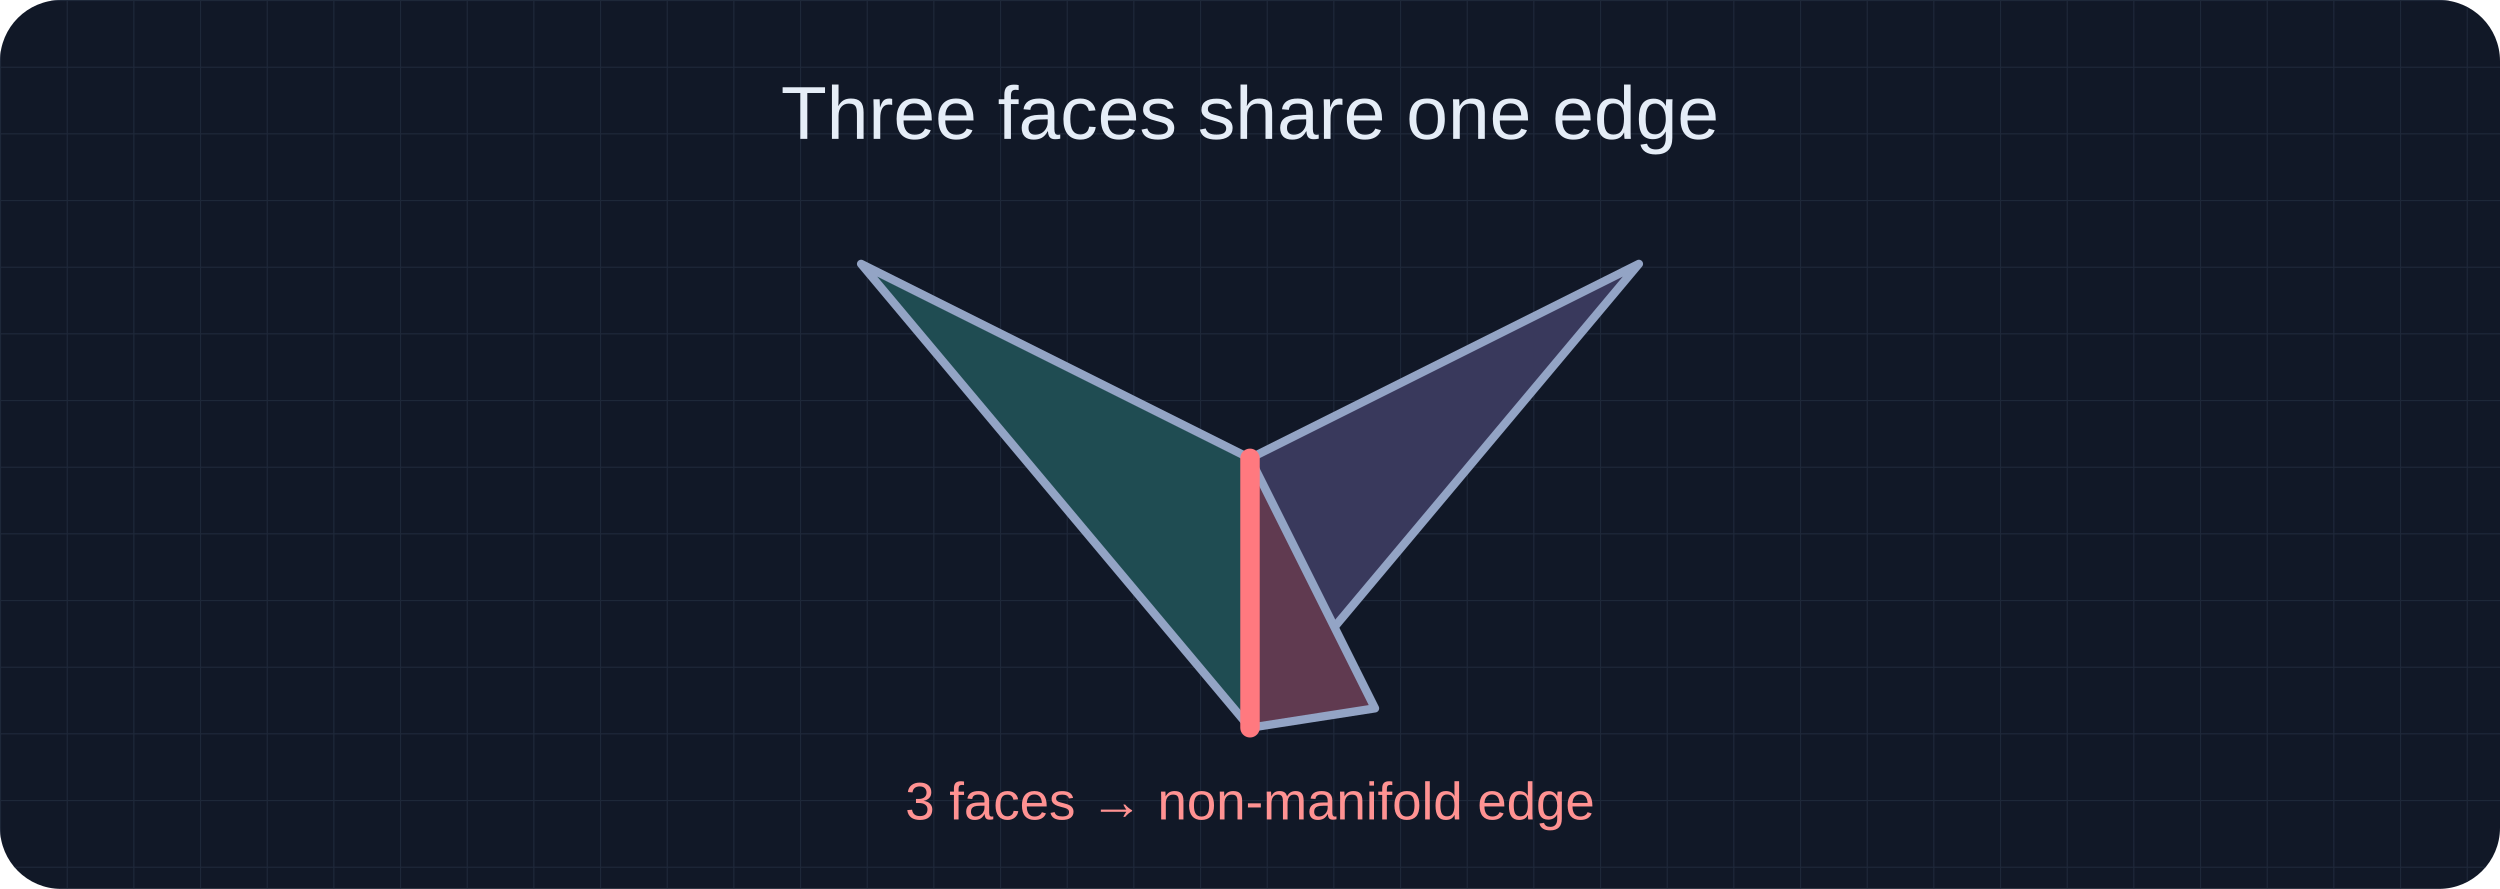
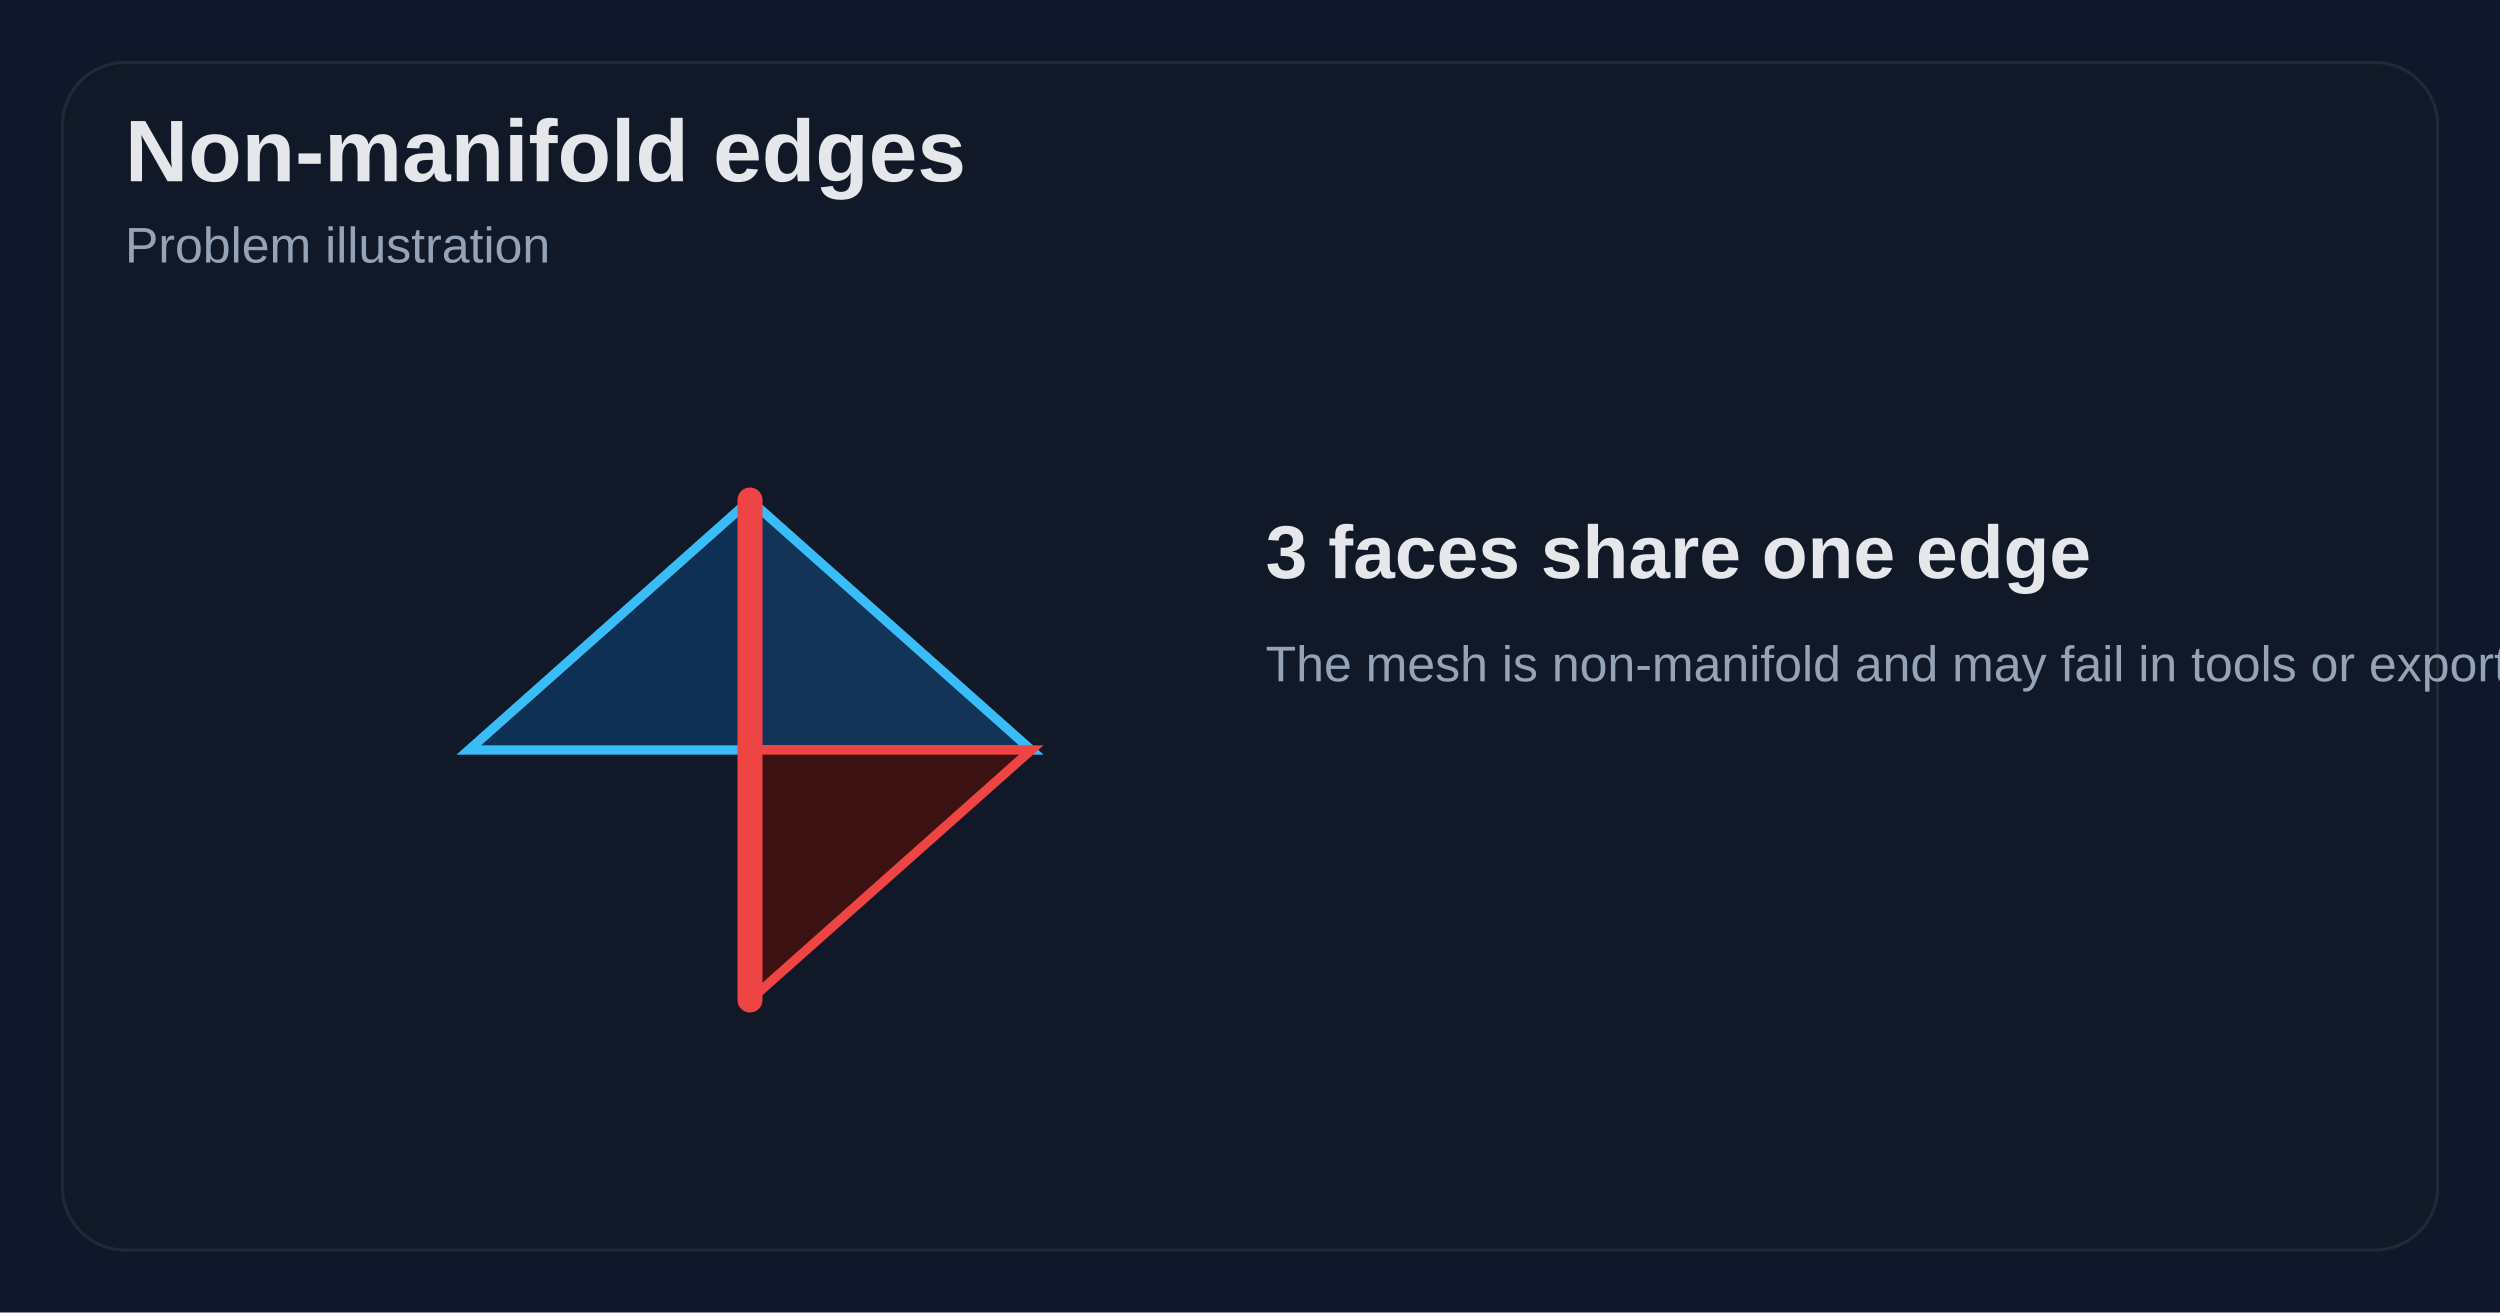
- <svg xmlns="http://www.w3.org/2000/svg" width="900" height="320" viewBox="0 0 900 320" role="img" aria-label="Non-manifold shared edge">
-   <defs>
-     <pattern id="grid" width="24" height="24" patternUnits="userSpaceOnUse">
-       <path d="M24 0H0V24" fill="none" stroke="#283347" stroke-width=".8" />
-     </pattern>
-     <marker id="arrow" markerWidth="7" markerHeight="7" refX="6" refY="3.5" orient="auto">
-       <path d="M0 0L7 3.5L0 7" fill="none" stroke="#5bd6bf" stroke-width="1.8" />
-     </marker>
-     <marker id="red" markerWidth="7" markerHeight="7" refX="6" refY="3.5" orient="auto">
-       <path d="M0 0L7 3.5L0 7" fill="none" stroke="#fb7f80" stroke-width="1.8" />
-     </marker>
-   </defs>
-   <rect width="900" height="320" rx="22" fill="#111827" />
-   <rect width="900" height="320" rx="22" fill="url(#grid)" opacity=".58" />
-   <text x="450" y="50" fill="#e5edf7" font-size="27" font-family="Arial, sans-serif" text-anchor="middle">Three faces share one edge</text>
-   <polygon points="310,95 450,165 450,262" fill="#1f4c52" stroke="#93a4c5" stroke-width="3" stroke-linejoin="round" />
-   <polygon points="450,165 590,95 450,262" fill="#39395c" stroke="#93a4c5" stroke-width="3" stroke-linejoin="round" />
-   <polygon points="450,165 495,255 450,262" fill="#603a50" stroke="#93a4c5" stroke-width="3" stroke-linejoin="round" />
-   <path d="M450 165L450 262" stroke="#ff797f" stroke-width="7" stroke-linecap="round" />
-   <text x="450" y="295" fill="#ff9292" font-size="19" font-family="Arial, sans-serif" text-anchor="middle">3 faces → non-manifold edge</text>
+ <svg xmlns="http://www.w3.org/2000/svg" viewBox="0 0 800 420" width="800" height="420" role="img" aria-labelledby="ttl desc">
+   <rect width="100%" height="100%" fill="#0f172a" />
+   <rect x="20" y="20" width="760" height="380" rx="20" fill="#111827" stroke="#1f2937" />
+   <text x="40" y="58" fill="#e5e7eb" font-size="28" font-family="Arial, Helvetica, sans-serif" font-weight="700">Non-manifold edges</text>
+   <text x="40" y="84" fill="#94a3b8" font-size="16" font-family="Arial, Helvetica, sans-serif">Problem illustration</text>
+   <polygon points="150,240 240,160 240,240" fill="#0f3055" stroke="#38bdf8" stroke-width="3" fill-opacity="1" />
+   <polygon points="240,160 330,240 240,240" fill="#123459" stroke="#38bdf8" stroke-width="3" fill-opacity="1" />
+   <polygon points="240,240 330,240 240,320" fill="#3b1111" stroke="#ef4444" stroke-width="3" fill-opacity="1" />
+   <line x1="240" y1="160" x2="240" y2="320" stroke="#ef4444" stroke-width="8" stroke-linecap="round" />
+   <text x="405" y="185" fill="#e5e7eb" font-size="24" text-anchor="start" font-family="Arial, Helvetica, sans-serif" font-weight="700">3 faces share one edge</text>
+   <text x="405" y="218" fill="#94a3b8" font-size="16" text-anchor="start" font-family="Arial, Helvetica, sans-serif" font-weight="400">The mesh is non-manifold and may fail in tools or export.</text>
</svg>
